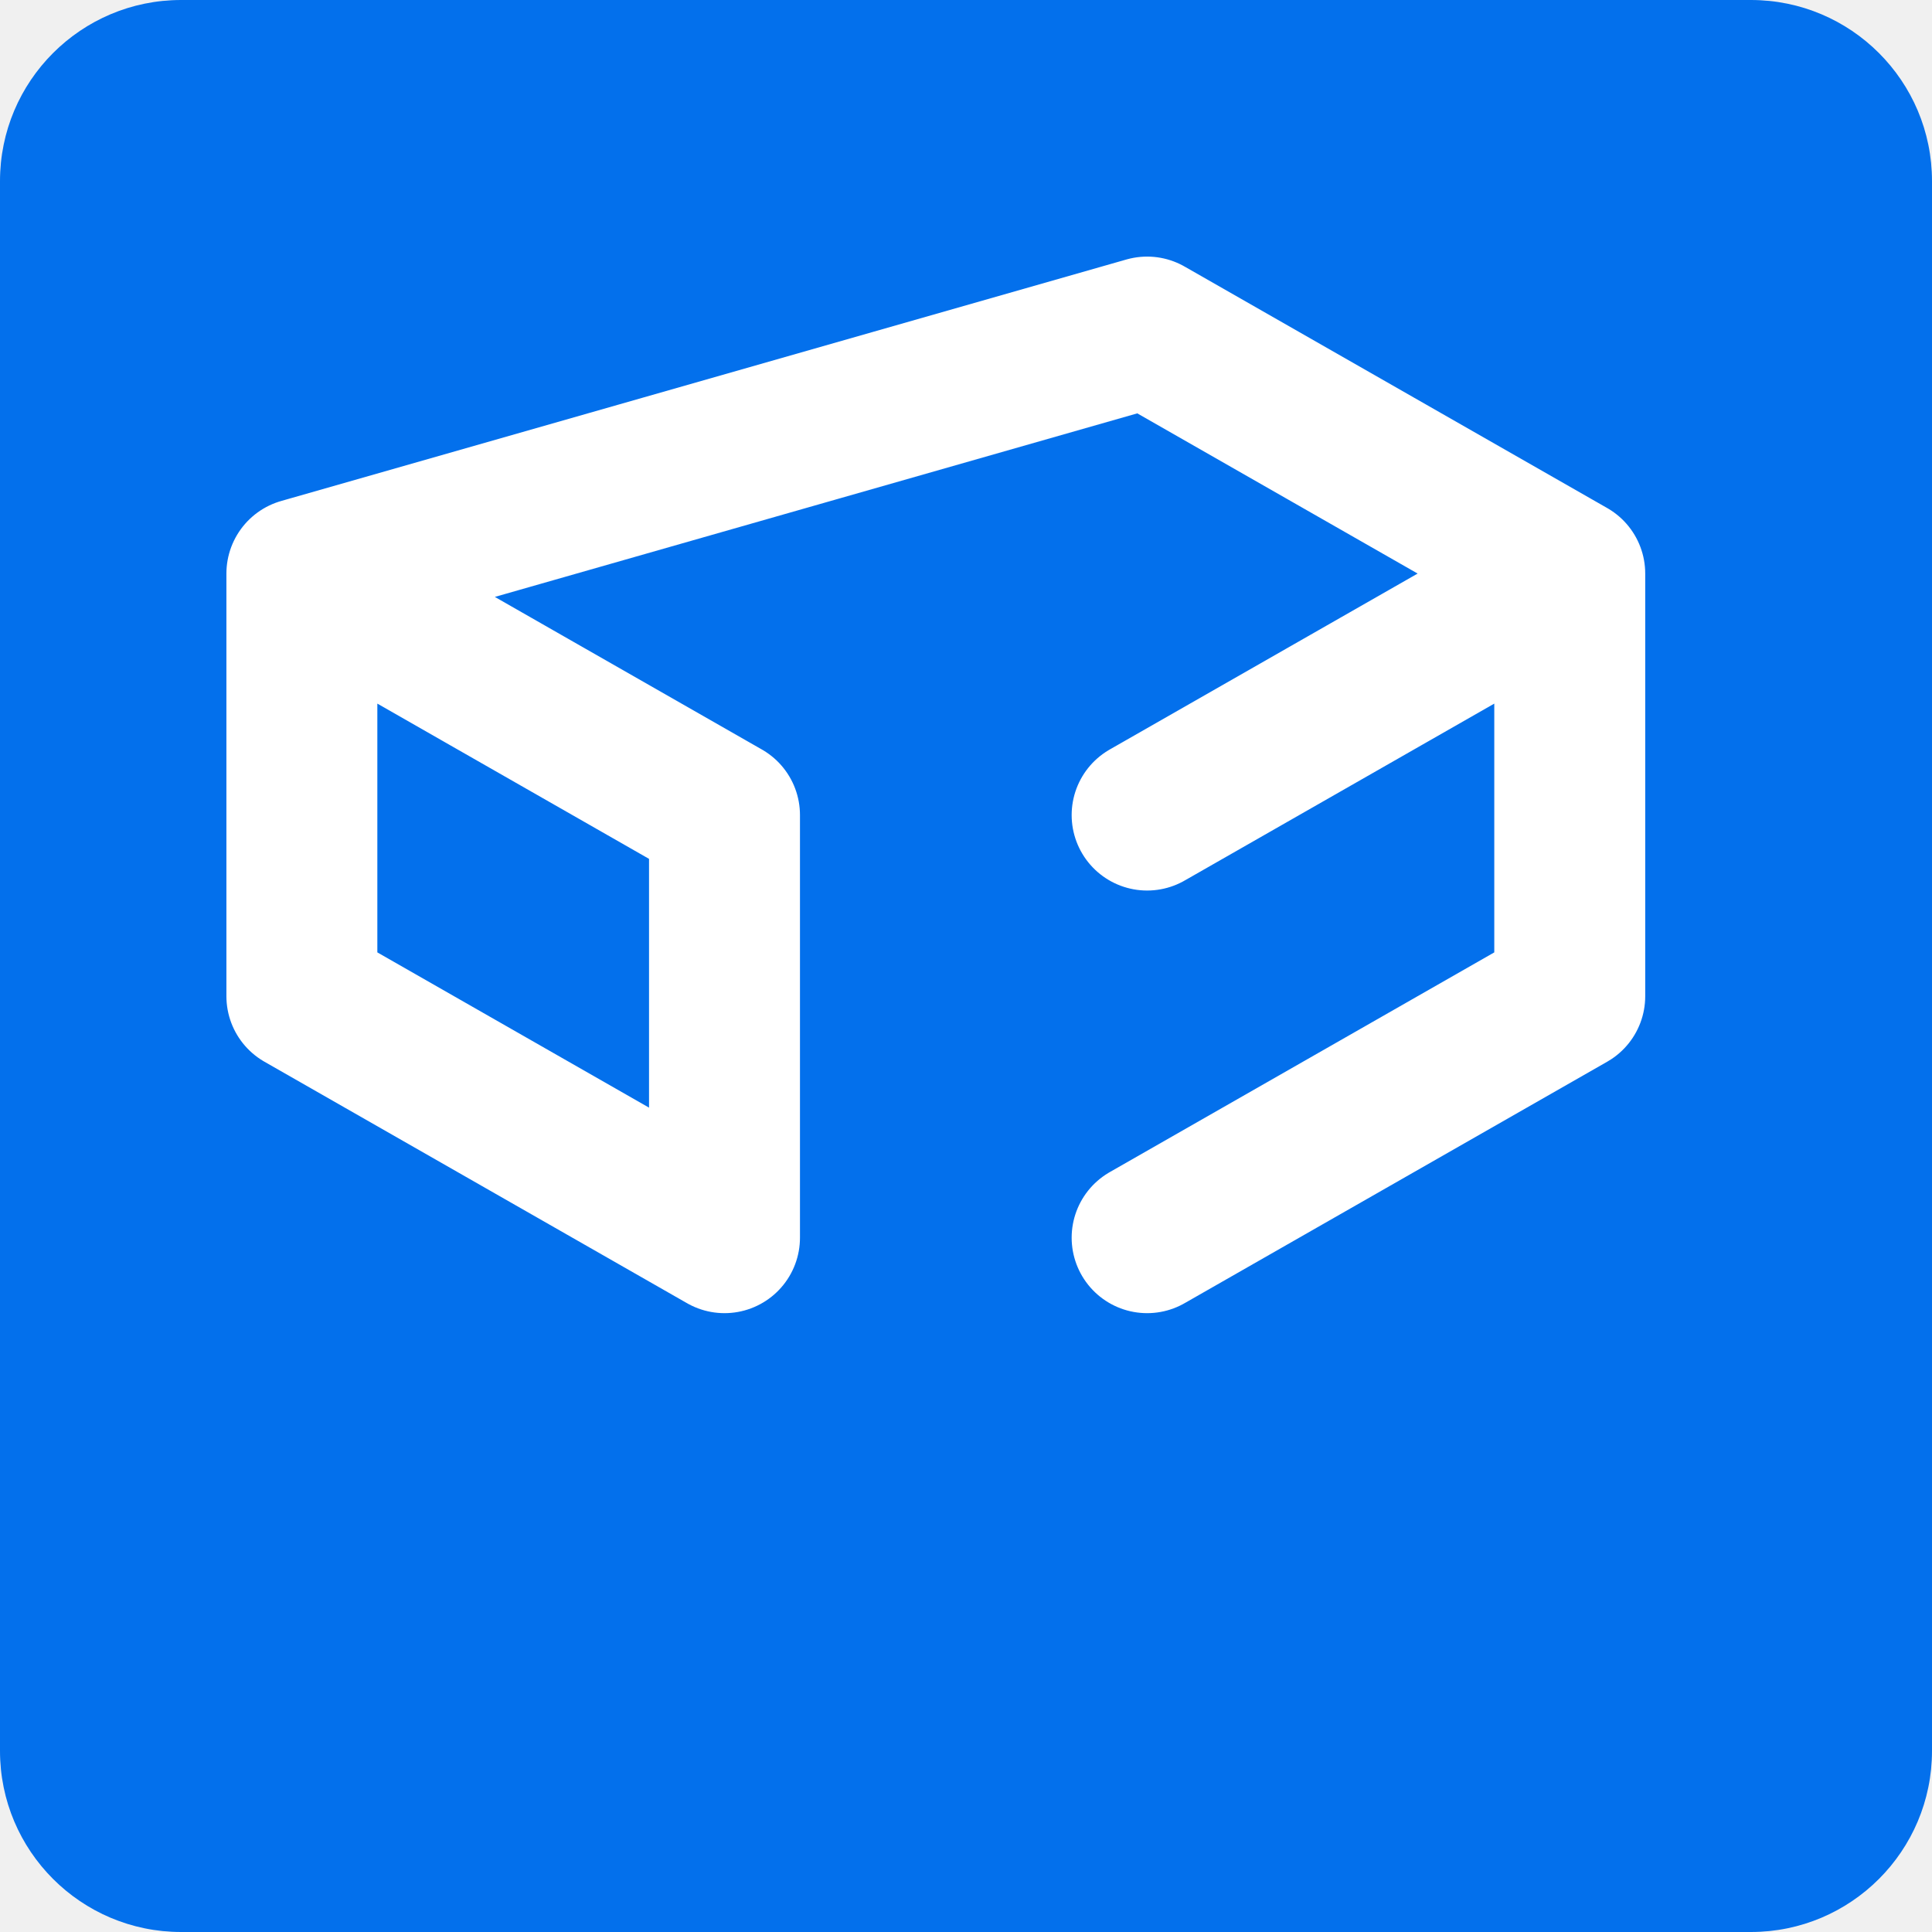
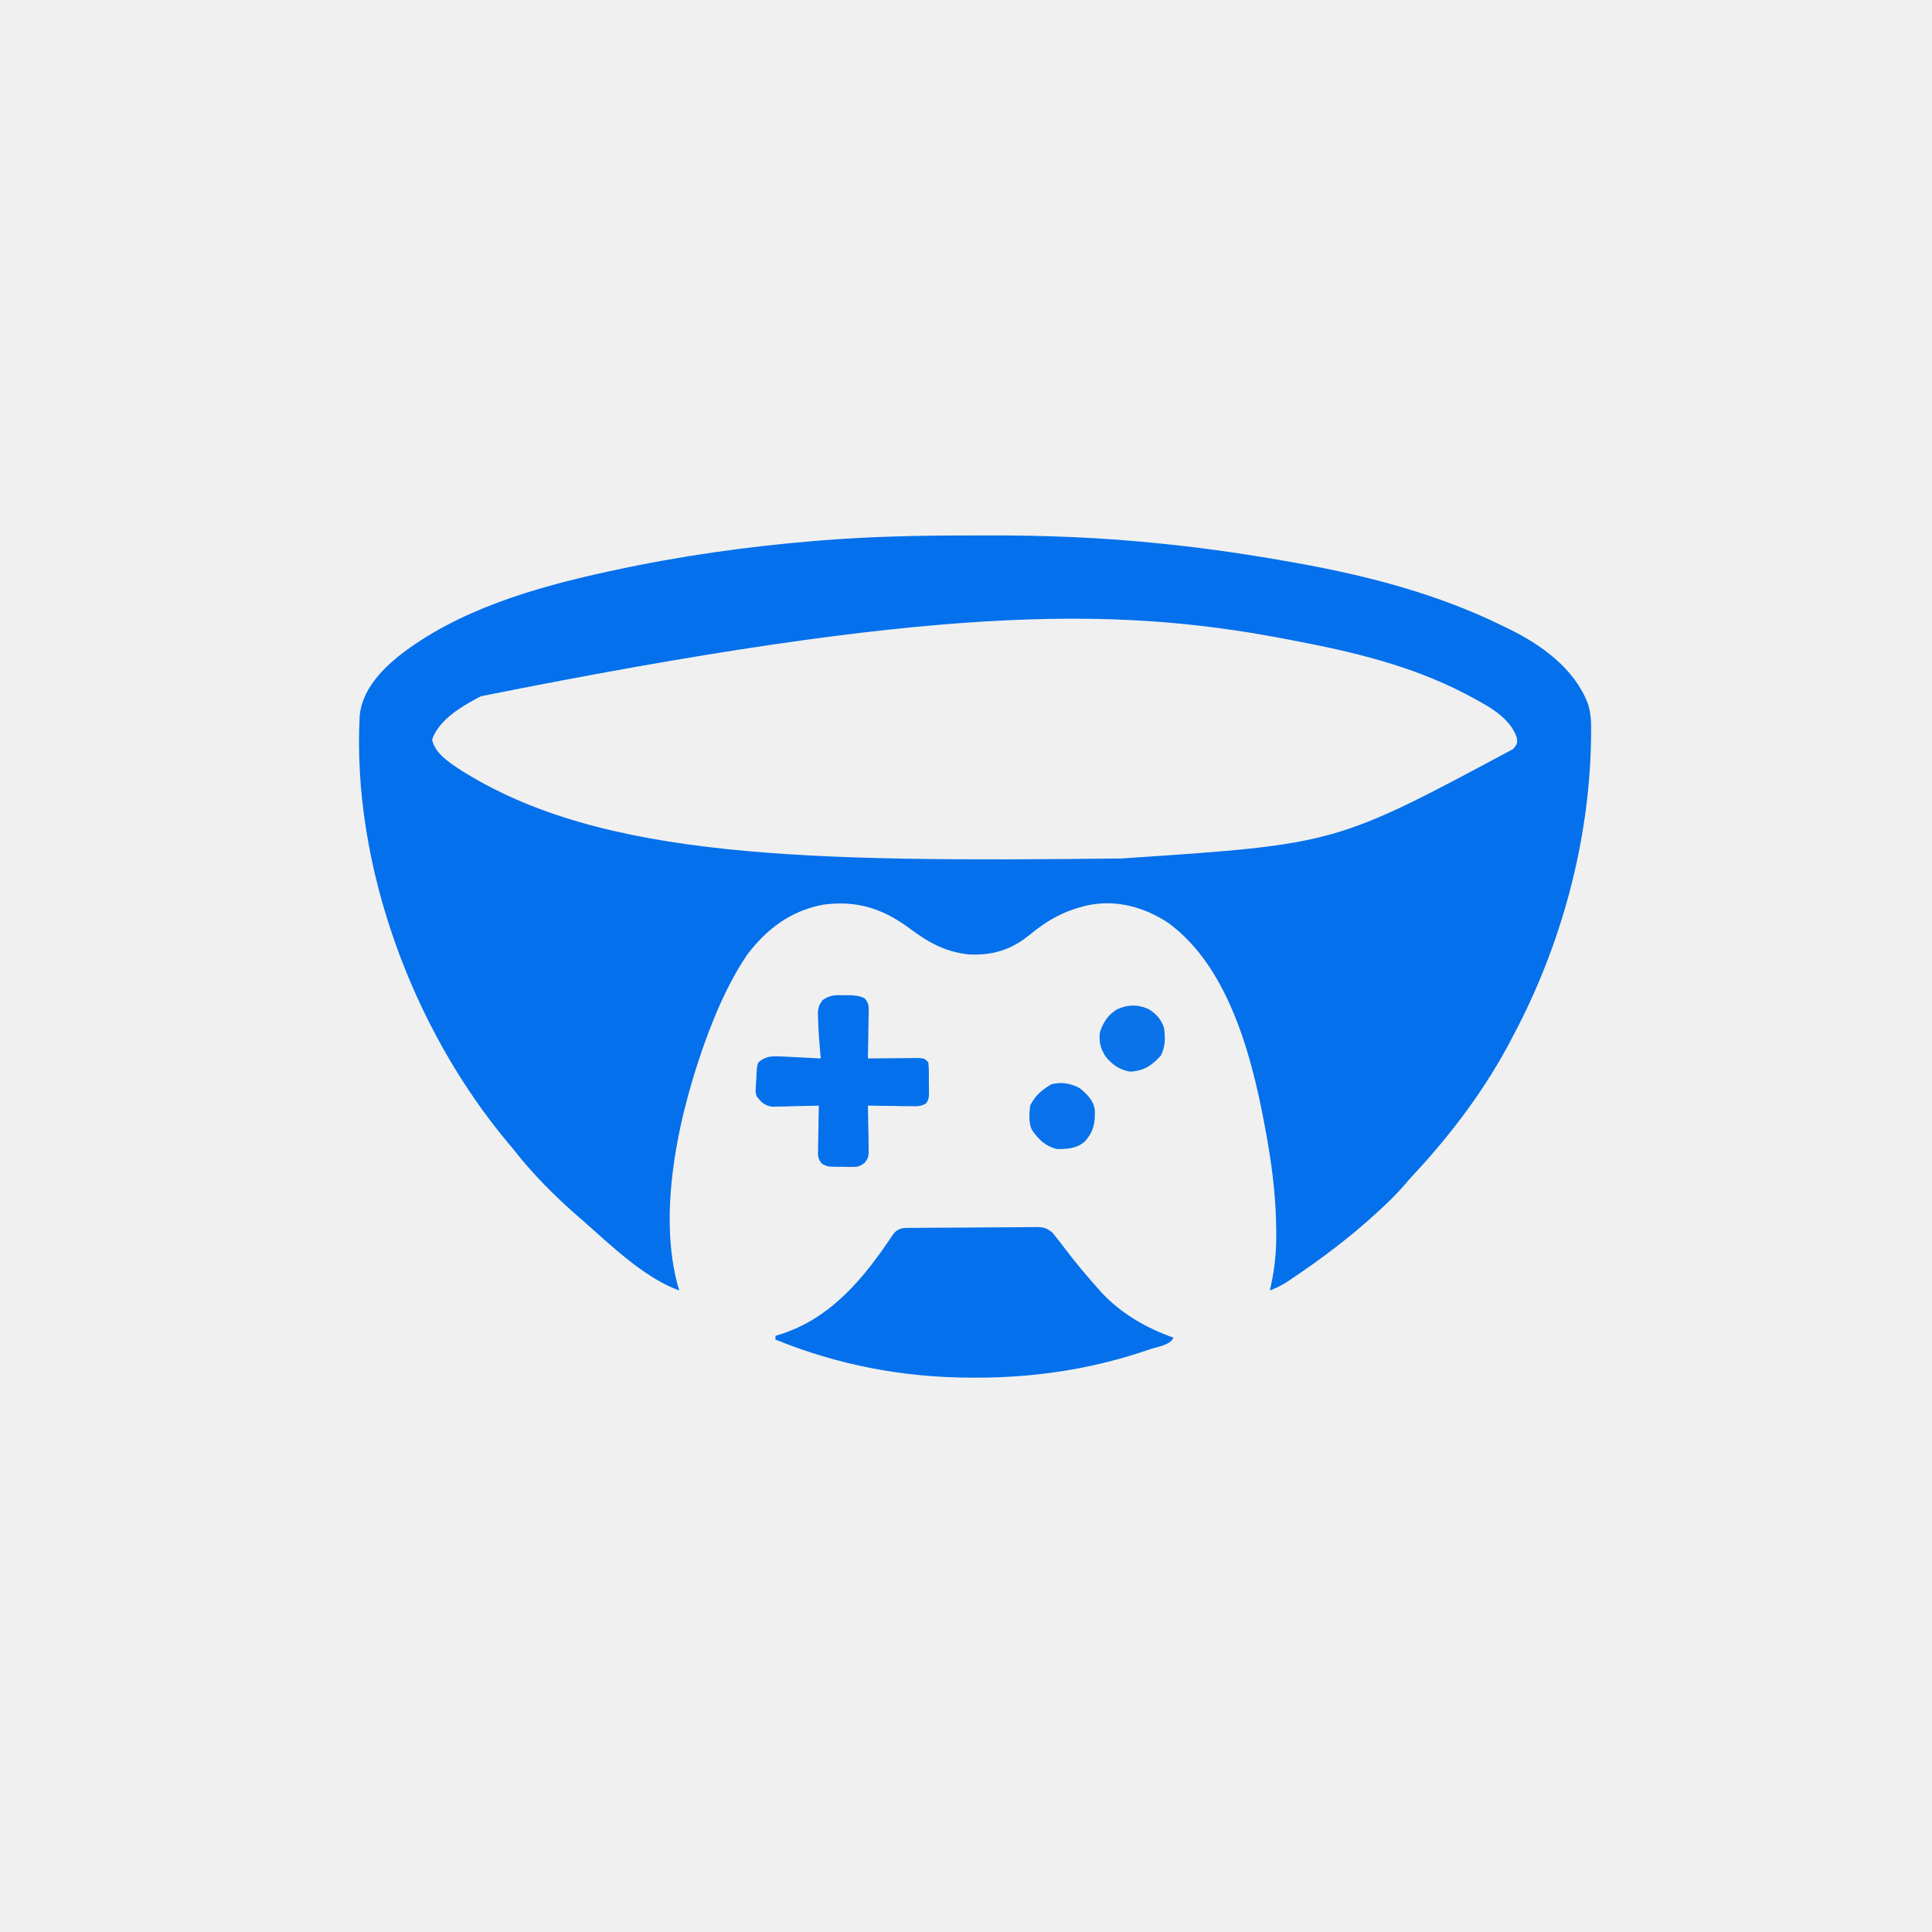
- <svg xmlns="http://www.w3.org/2000/svg" viewBox="0 0 32 32" width="32" height="32">
-   <rect width="32" height="32" fill="#0370ec" rx="3" />
-   <path d="m26 9.5-7-4L5 9.5m21 0-7 4m7-4v7l-7 4M5 9.5l7 4M5 9.5v7l7 4m0-7v7" fill="none" stroke="white" stroke-width="2.5" stroke-linecap="round" stroke-linejoin="round" />
+ <svg xmlns="http://www.w3.org/2000/svg" version="1.1" width="32" height="32" viewBox="0 0 1024 1024">
+   <path d="M0 0 C3.221 0 6.441 -0.007 9.662 -0.021 C40.906 -0.151 71.961 1.103 103.048 4.373 C104.562 4.529 104.562 4.529 106.107 4.688 C128.227 6.99 150.156 10.283 172.048 14.185 C172.776 14.315 173.505 14.444 174.255 14.578 C212.179 21.365 249.387 31.088 284.048 48.185 C284.801 48.55 285.553 48.915 286.329 49.291 C303.859 57.841 321.6 70.427 328.728 89.338 C330.412 94.67 330.461 99.757 330.361 105.31 C330.349 106.359 330.337 107.409 330.324 108.49 C329.371 162.642 314.497 217.408 289.048 265.185 C288.736 265.786 288.425 266.386 288.104 267.005 C274.698 292.752 256.574 316.96 236.822 338.166 C234.721 340.424 232.705 342.743 230.697 345.084 C227.121 349.185 223.287 352.927 219.298 356.623 C218.239 357.607 218.239 357.607 217.158 358.611 C203.05 371.633 187.548 383.3 171.611 393.998 C171.015 394.4 170.419 394.802 169.805 395.216 C166.647 397.297 163.571 398.836 160.048 400.185 C160.26 399.277 160.471 398.368 160.689 397.431 C162.691 388.264 163.561 379.604 163.486 370.185 C163.482 369.504 163.479 368.823 163.475 368.121 C163.366 352.636 161.681 337.445 159.048 322.185 C158.934 321.523 158.82 320.86 158.702 320.177 C151.892 281.14 139.912 229.7 106.048 205.185 C93.459 196.993 78.979 192.953 64.064 195.904 C51.339 198.733 42.483 203.675 32.514 211.868 C22.943 219.649 13.01 222.668 0.611 222.06 C-12.043 220.716 -20.978 215.631 -30.952 208.185 C-45.034 197.721 -58.857 193.326 -76.475 195.65 C-93.794 198.881 -106.427 208.371 -116.96 222.224 C-125.338 234.677 -131.614 248.194 -136.952 262.185 C-137.353 263.235 -137.353 263.235 -137.763 264.305 C-152.512 303.705 -165.478 358.66 -152.952 400.185 C-171.729 393.278 -189.054 376.264 -203.952 363.185 C-204.736 362.512 -205.519 361.84 -206.327 361.146 C-218.842 350.196 -230.763 338.334 -240.952 325.185 C-241.799 324.179 -242.646 323.172 -243.518 322.135 C-294.324 261.537 -326.541 174.778 -322.294 95.249 C-320.841 82.241 -311.719 72.173 -301.952 64.185 C-270.748 39.505 -229.227 27.498 -190.952 19.185 C-190.316 19.046 -189.679 18.907 -189.024 18.764 C-153.091 10.943 -116.596 5.77 -79.952 2.81 C-78.97 2.731 -77.989 2.651 -76.977 2.569 C-51.327 0.53 -25.718 -0.003 0 0 Z M-257.952 85.185 C-259.03 85.749 -260.107 86.312 -261.218 86.892 C-270.088 91.749 -280.424 98.249 -283.952 108.185 C-282.381 115.628 -274.563 120.531 -268.553 124.486 C-193.893 171.528 -85.464 173.092 82.048 171.185 C82.863 171.12 83.678 171.054 84.518 170.987 C195.037 163.606 195.037 163.606 289.048 113.185 C291.302 110.405 291.302 110.405 291.048 107.435 C287.431 95.68 273.486 89.172 263.361 83.748 C234.805 68.891 203.503 61.517 172.091 55.572 C170.174 55.209 168.257 54.842 166.34 54.474 C75.756 37.378 -19.483 37.502 -257.952 85.185 Z " fill="#0470EB" transform="translate(512.9519,283.8147)" />
+   <path d="M0 0 C1.13 -0.012 1.13 -0.012 2.282 -0.025 C4.779 -0.05 7.277 -0.066 9.774 -0.081 C11.053 -0.089 11.053 -0.089 12.357 -0.097 C16.869 -0.123 21.381 -0.143 25.894 -0.157 C30.554 -0.174 35.215 -0.219 39.875 -0.27 C43.459 -0.303 47.042 -0.315 50.625 -0.32 C52.343 -0.327 54.061 -0.342 55.779 -0.366 C58.186 -0.398 60.59 -0.398 62.996 -0.391 C64.058 -0.415 64.058 -0.415 65.142 -0.44 C68.976 -0.392 70.544 0.07 73.532 2.552 C75.837 5.37 78.079 8.211 80.255 11.13 C85.767 18.415 91.621 25.369 97.692 32.193 C98.368 32.955 99.043 33.717 99.739 34.501 C110.141 45.549 123.489 53.196 137.692 58.193 C135.677 62.223 129.472 62.916 125.395 64.276 C124.73 64.496 124.065 64.716 123.38 64.943 C122.712 65.166 122.044 65.388 121.356 65.618 C92.498 75.181 63.045 79.425 32.692 79.38 C31.927 79.38 31.161 79.379 30.372 79.379 C-5.51 79.302 -40.014 72.741 -73.308 59.193 C-73.308 58.533 -73.308 57.873 -73.308 57.193 C-72.569 56.974 -71.831 56.755 -71.07 56.529 C-43.832 48.015 -26.38 26.57 -11.085 3.642 C-8.024 -0.576 -4.834 0.029 0 0 Z " fill="#0570EB" transform="translate(484.3079,650.8071)" />
+   <path d="M0 0 C0.755 -0.003 1.509 -0.005 2.287 -0.008 C5.35 0.046 7.893 0.23 10.659 1.601 C13.297 4.418 12.892 6.554 12.828 10.355 C12.822 11.017 12.817 11.679 12.811 12.36 C12.789 14.47 12.738 16.578 12.688 18.688 C12.667 20.119 12.649 21.551 12.633 22.982 C12.589 26.489 12.52 29.994 12.438 33.5 C13.336 33.49 14.234 33.479 15.16 33.468 C18.488 33.434 21.816 33.409 25.145 33.39 C26.586 33.38 28.028 33.366 29.469 33.349 C31.539 33.325 33.609 33.314 35.68 33.305 C37.549 33.289 37.549 33.289 39.457 33.273 C42.438 33.5 42.438 33.5 44.438 35.5 C44.886 38.792 44.762 42.118 44.75 45.438 C44.766 46.357 44.782 47.277 44.799 48.225 C44.799 49.108 44.8 49.992 44.801 50.902 C44.804 51.712 44.807 52.521 44.81 53.355 C44.438 55.5 44.438 55.5 43.33 57.269 C40.492 59.115 38.158 58.837 34.801 58.793 C33.502 58.783 32.203 58.774 30.865 58.764 C29.493 58.739 28.122 58.713 26.75 58.688 C25.367 58.672 23.983 58.659 22.6 58.646 C19.212 58.611 15.825 58.562 12.438 58.5 C12.458 59.327 12.479 60.155 12.501 61.007 C12.584 64.754 12.636 68.502 12.688 72.25 C12.721 73.552 12.755 74.854 12.789 76.195 C12.802 77.446 12.815 78.696 12.828 79.984 C12.849 81.136 12.87 82.289 12.892 83.476 C12.438 86.5 12.438 86.5 10.675 88.876 C8.246 90.639 7.202 91.004 4.25 90.996 C3.078 90.997 3.078 90.997 1.883 90.998 C1.076 90.978 0.269 90.958 -0.562 90.938 C-1.773 90.948 -1.773 90.948 -3.008 90.959 C-8.763 90.897 -8.763 90.897 -11.8 89.388 C-14.384 86.62 -14.018 84.596 -13.953 80.863 C-13.94 79.565 -13.927 78.266 -13.914 76.928 C-13.881 75.556 -13.847 74.184 -13.812 72.812 C-13.792 71.429 -13.774 70.046 -13.758 68.662 C-13.711 65.274 -13.645 61.887 -13.562 58.5 C-14.385 58.526 -15.207 58.552 -16.053 58.579 C-19.785 58.683 -23.517 58.748 -27.25 58.812 C-29.19 58.875 -29.19 58.875 -31.17 58.939 C-33.041 58.964 -33.041 58.964 -34.949 58.988 C-36.096 59.014 -37.243 59.041 -38.425 59.068 C-42.565 58.319 -44.022 56.792 -46.562 53.5 C-47.118 51.328 -47.118 51.328 -47.008 49.18 C-46.95 48.006 -46.95 48.006 -46.891 46.809 C-46.824 46.006 -46.757 45.202 -46.688 44.375 C-46.659 43.564 -46.631 42.753 -46.602 41.918 C-46.304 37.421 -46.304 37.421 -45.562 35.5 C-41.729 32.37 -38.791 32.183 -33.949 32.426 C-32.702 32.481 -31.455 32.535 -30.17 32.592 C-28.23 32.701 -28.23 32.701 -26.25 32.812 C-24.937 32.874 -23.624 32.935 -22.271 32.998 C-19.034 33.151 -15.798 33.319 -12.562 33.5 C-12.63 32.732 -12.698 31.963 -12.768 31.172 C-13.288 25.135 -13.781 19.121 -13.938 13.062 C-13.986 11.744 -14.035 10.425 -14.086 9.066 C-13.562 5.5 -13.562 5.5 -11.574 2.559 C-7.569 -0.179 -4.735 -0.179 0 0 Z " fill="#0570EB" transform="translate(447.5625,527.5)" />
+   <path d="M0 0 C3.767 3.154 7.365 6.514 7.961 11.57 C8.212 18.494 7.338 22.992 2.688 28.25 C-1.531 31.987 -6.843 32.37 -12.312 32.25 C-18.464 30.61 -21.708 27.27 -25.312 22.25 C-27.287 18.301 -26.751 13.554 -26.312 9.25 C-23.725 3.979 -20.081 0.865 -15.062 -2.062 C-9.631 -3.42 -4.912 -2.595 0 0 Z " fill="#0972EA" transform="translate(572.3125,576.75)" />
+   <path d="M0 0 C4.069 2.667 6.484 5.294 7.973 10.023 C8.61 15.357 8.678 19.587 6.285 24.461 C1.471 29.795 -2.745 32.634 -10.027 33.023 C-15.644 32.059 -19.432 29.441 -23.027 25.023 C-25.85 20.546 -26.663 17.293 -26.027 12.023 C-24.198 6.78 -21.833 2.998 -17.027 0.023 C-11.441 -2.643 -5.6 -2.698 0 0 Z " fill="#0A73E9" transform="translate(609.0273,534.9766)" />
</svg>
